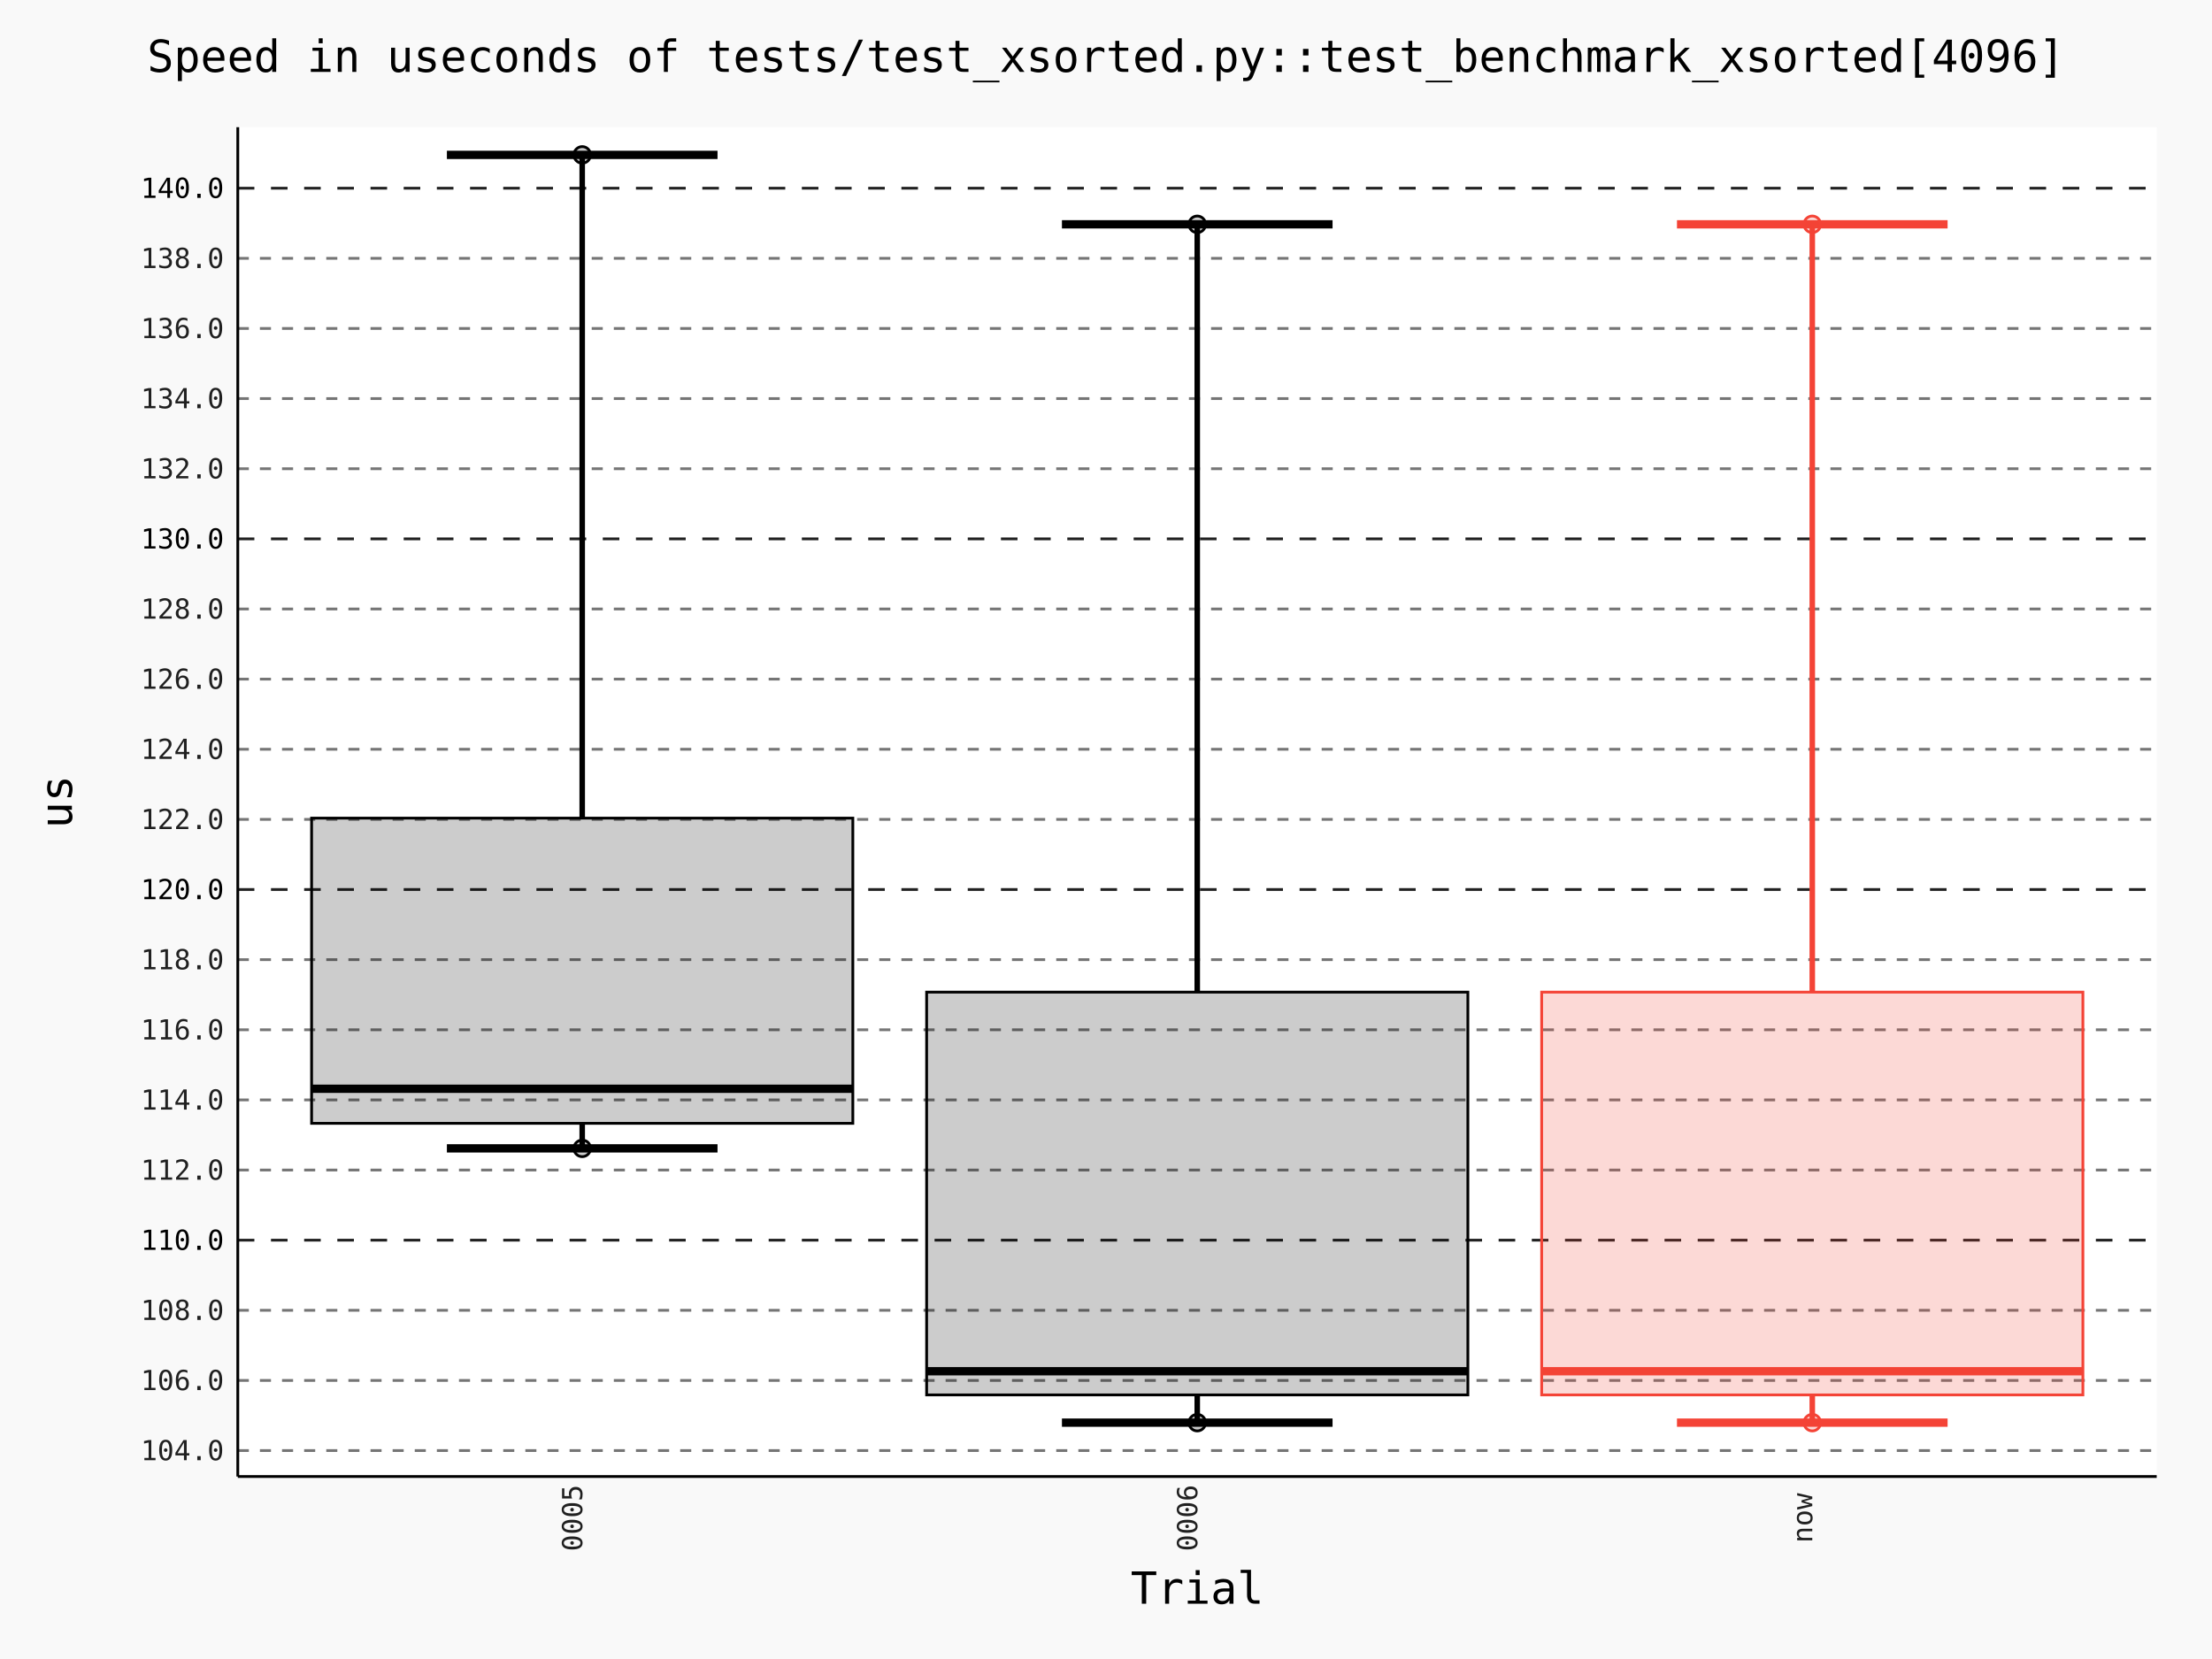
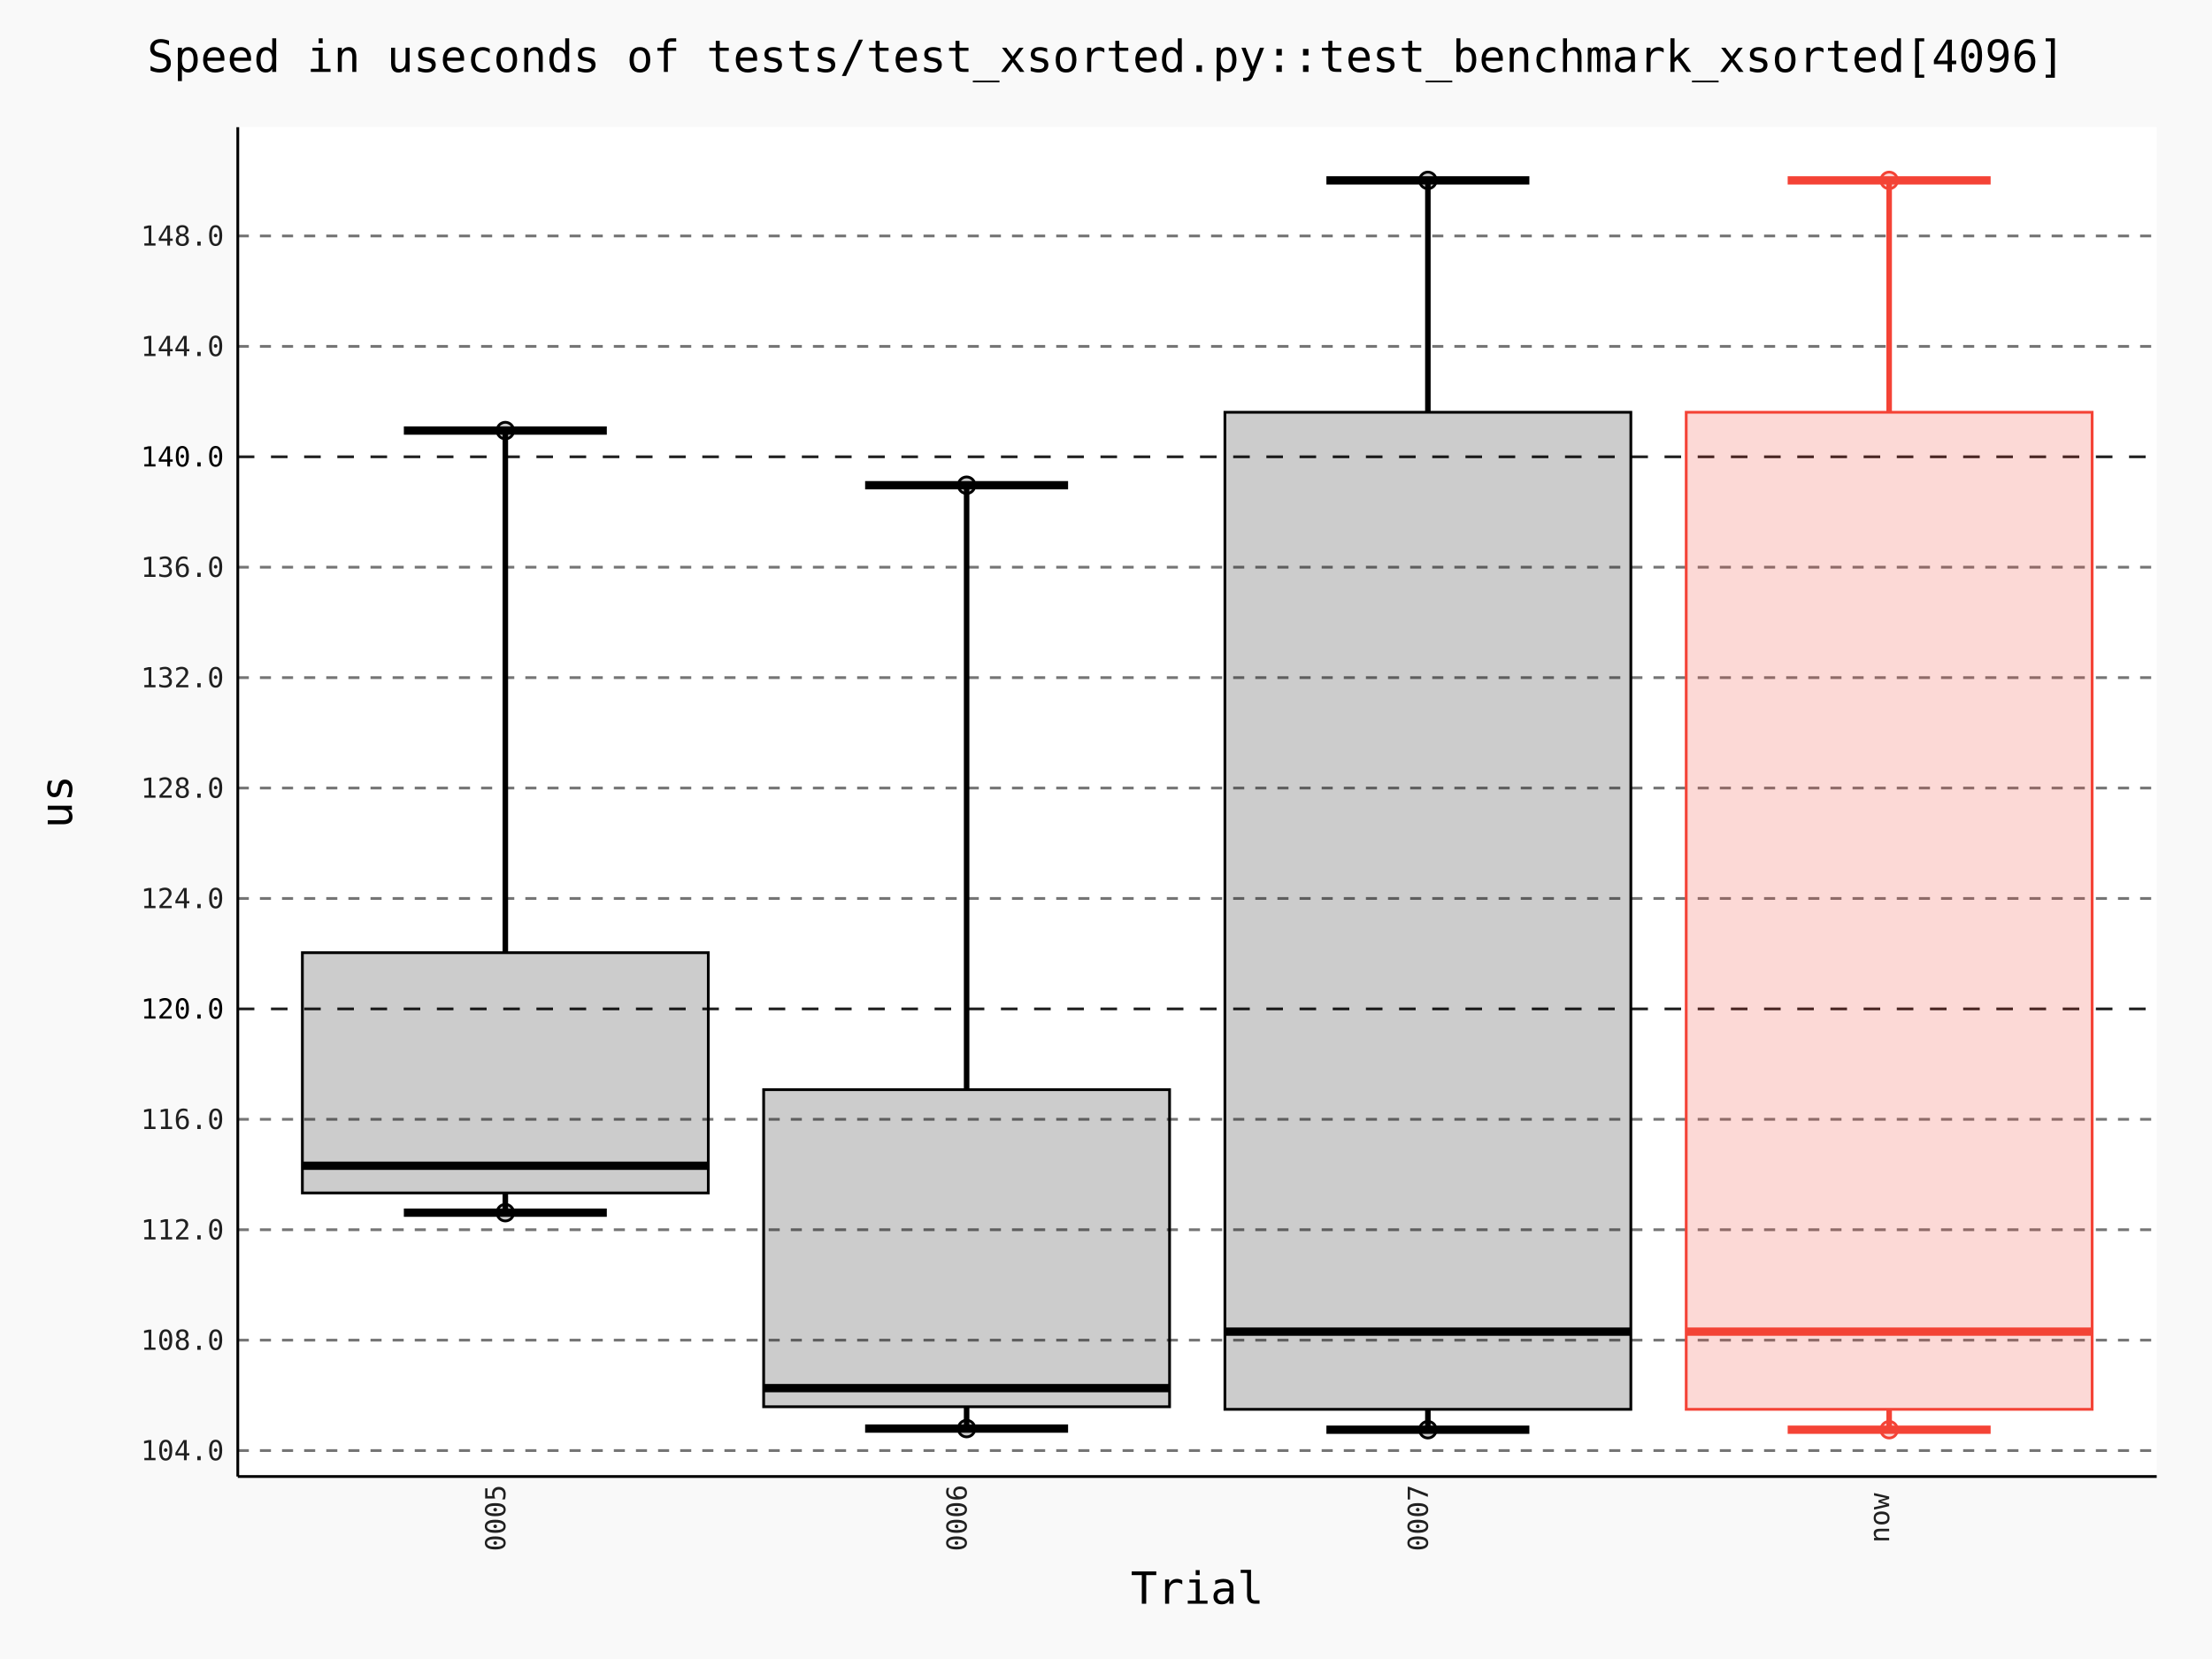
- <svg xmlns="http://www.w3.org/2000/svg" class="pygal-chart" id="chart-51026c33-e1e2-4247-ab74-67c069adb533" viewBox="0 0 800 600">
+ <svg xmlns="http://www.w3.org/2000/svg" class="pygal-chart" id="chart-fa3e9694-0dad-4eab-bc7a-692cc79b69e9" viewBox="0 0 800 600">
  <defs>
-     <style type="text/css">#chart-51026c33-e1e2-4247-ab74-67c069adb533{-webkit-user-select:none;-webkit-font-smoothing:antialiased;font-family:Consolas,"Deja Vu Sans Mono","Bitstream Vera Sans Mono","Courier New",monospace}#chart-51026c33-e1e2-4247-ab74-67c069adb533 .title{font-family:Consolas,"Deja Vu Sans Mono","Bitstream Vera Sans Mono","Courier New",monospace;font-size:16px}#chart-51026c33-e1e2-4247-ab74-67c069adb533 .legends .legend text{font-family:Consolas,"Deja Vu Sans Mono","Bitstream Vera Sans Mono","Courier New",monospace;font-size:14px}#chart-51026c33-e1e2-4247-ab74-67c069adb533 .axis text{font-family:Consolas,"Deja Vu Sans Mono","Bitstream Vera Sans Mono","Courier New",monospace;font-size:10px}#chart-51026c33-e1e2-4247-ab74-67c069adb533 .axis text.major{font-family:Consolas,"Deja Vu Sans Mono","Bitstream Vera Sans Mono","Courier New",monospace;font-size:10px}#chart-51026c33-e1e2-4247-ab74-67c069adb533 .series text{font-family:Consolas,"Deja Vu Sans Mono","Bitstream Vera Sans Mono","Courier New",monospace;font-size:8px}#chart-51026c33-e1e2-4247-ab74-67c069adb533 .tooltip{font-family:Consolas,"Deja Vu Sans Mono","Bitstream Vera Sans Mono","Courier New",monospace;font-size:14px}#chart-51026c33-e1e2-4247-ab74-67c069adb533 text.no_data{font-family:Consolas,"Deja Vu Sans Mono","Bitstream Vera Sans Mono","Courier New",monospace;font-size:64px}
- #chart-51026c33-e1e2-4247-ab74-67c069adb533{background-color:rgba(249,249,249,1)}#chart-51026c33-e1e2-4247-ab74-67c069adb533 path,#chart-51026c33-e1e2-4247-ab74-67c069adb533 line,#chart-51026c33-e1e2-4247-ab74-67c069adb533 rect,#chart-51026c33-e1e2-4247-ab74-67c069adb533 circle{-webkit-transition:150ms;-moz-transition:150ms;transition:150ms}#chart-51026c33-e1e2-4247-ab74-67c069adb533 .graph &gt; .background{fill:rgba(249,249,249,1)}#chart-51026c33-e1e2-4247-ab74-67c069adb533 .plot &gt; .background{fill:rgba(255,255,255,1)}#chart-51026c33-e1e2-4247-ab74-67c069adb533 .graph{fill:rgba(0,0,0,.87)}#chart-51026c33-e1e2-4247-ab74-67c069adb533 text.no_data{fill:rgba(0,0,0,1)}#chart-51026c33-e1e2-4247-ab74-67c069adb533 .title{fill:rgba(0,0,0,1)}#chart-51026c33-e1e2-4247-ab74-67c069adb533 .legends .legend text{fill:rgba(0,0,0,.87)}#chart-51026c33-e1e2-4247-ab74-67c069adb533 .legends .legend:hover text{fill:rgba(0,0,0,1)}#chart-51026c33-e1e2-4247-ab74-67c069adb533 .axis .line{stroke:rgba(0,0,0,1)}#chart-51026c33-e1e2-4247-ab74-67c069adb533 .axis .guide.line{stroke:rgba(0,0,0,.54)}#chart-51026c33-e1e2-4247-ab74-67c069adb533 .axis .major.line{stroke:rgba(0,0,0,.87)}#chart-51026c33-e1e2-4247-ab74-67c069adb533 .axis text.major{fill:rgba(0,0,0,1)}#chart-51026c33-e1e2-4247-ab74-67c069adb533 .axis.y .guides:hover .guide.line,#chart-51026c33-e1e2-4247-ab74-67c069adb533 .line-graph .axis.x .guides:hover .guide.line,#chart-51026c33-e1e2-4247-ab74-67c069adb533 .stackedline-graph .axis.x .guides:hover .guide.line,#chart-51026c33-e1e2-4247-ab74-67c069adb533 .xy-graph .axis.x .guides:hover .guide.line{stroke:rgba(0,0,0,1)}#chart-51026c33-e1e2-4247-ab74-67c069adb533 .axis .guides:hover text{fill:rgba(0,0,0,1)}#chart-51026c33-e1e2-4247-ab74-67c069adb533 .reactive{fill-opacity:.7}#chart-51026c33-e1e2-4247-ab74-67c069adb533 .reactive.active,#chart-51026c33-e1e2-4247-ab74-67c069adb533 .active .reactive{fill-opacity:.8;stroke-width:4}#chart-51026c33-e1e2-4247-ab74-67c069adb533 .series text{fill:rgba(0,0,0,1)}#chart-51026c33-e1e2-4247-ab74-67c069adb533 .tooltip rect{fill:rgba(255,255,255,1);stroke:rgba(0,0,0,1);-webkit-transition:opacity 150ms;-moz-transition:opacity 150ms;transition:opacity 150ms}#chart-51026c33-e1e2-4247-ab74-67c069adb533 .tooltip .label{fill:rgba(0,0,0,.87)}#chart-51026c33-e1e2-4247-ab74-67c069adb533 .tooltip .label{fill:rgba(0,0,0,.87)}#chart-51026c33-e1e2-4247-ab74-67c069adb533 .tooltip .legend{font-size:.8em;fill:rgba(0,0,0,.54)}#chart-51026c33-e1e2-4247-ab74-67c069adb533 .tooltip .x_label{font-size:.6em;fill:rgba(0,0,0,1)}#chart-51026c33-e1e2-4247-ab74-67c069adb533 .tooltip .value{font-size:1.5em}#chart-51026c33-e1e2-4247-ab74-67c069adb533 .map-element{fill:rgba(0,0,0,.87);stroke:rgba(0,0,0,.54) !important;opacity:.9;stroke-width:3;-webkit-transition:opacity 150ms;-moz-transition:opacity 150ms;transition:opacity 150ms}#chart-51026c33-e1e2-4247-ab74-67c069adb533 .map-element:hover{opacity:1;stroke-width:10}#chart-51026c33-e1e2-4247-ab74-67c069adb533 .color-0,#chart-51026c33-e1e2-4247-ab74-67c069adb533 .color-0 a:visited{stroke:#000000;fill:#000000}#chart-51026c33-e1e2-4247-ab74-67c069adb533 .color-1,#chart-51026c33-e1e2-4247-ab74-67c069adb533 .color-1 a:visited{stroke:#000000;fill:#000000}#chart-51026c33-e1e2-4247-ab74-67c069adb533 .color-2,#chart-51026c33-e1e2-4247-ab74-67c069adb533 .color-2 a:visited{stroke:#F44336;fill:#F44336}#chart-51026c33-e1e2-4247-ab74-67c069adb533 .text-overlay .color-0 text{fill:white}#chart-51026c33-e1e2-4247-ab74-67c069adb533 .text-overlay .color-1 text{fill:white}#chart-51026c33-e1e2-4247-ab74-67c069adb533 .text-overlay .color-2 text{fill:black}
- #chart-51026c33-e1e2-4247-ab74-67c069adb533 text.no_data{text-anchor:middle}#chart-51026c33-e1e2-4247-ab74-67c069adb533 .guide.line{fill-opacity:0}#chart-51026c33-e1e2-4247-ab74-67c069adb533 .centered{text-anchor:middle}#chart-51026c33-e1e2-4247-ab74-67c069adb533 .title{text-anchor:middle}#chart-51026c33-e1e2-4247-ab74-67c069adb533 .legends .legend text{fill-opacity:1}#chart-51026c33-e1e2-4247-ab74-67c069adb533 .axis.x text{text-anchor:middle}#chart-51026c33-e1e2-4247-ab74-67c069adb533 .axis.x:not(.web) text[transform]{text-anchor:start}#chart-51026c33-e1e2-4247-ab74-67c069adb533 .axis.y text{text-anchor:end}#chart-51026c33-e1e2-4247-ab74-67c069adb533 .axis.y2 text{text-anchor:start}#chart-51026c33-e1e2-4247-ab74-67c069adb533 .axis .guide.line{stroke-dasharray:4,4}#chart-51026c33-e1e2-4247-ab74-67c069adb533 .axis .major.guide.line{stroke-dasharray:6,6}#chart-51026c33-e1e2-4247-ab74-67c069adb533 .horizontal .axis.y .guide.line,#chart-51026c33-e1e2-4247-ab74-67c069adb533 .horizontal .axis.y2 .guide.line,#chart-51026c33-e1e2-4247-ab74-67c069adb533 .vertical .axis.x .guide.line{opacity:0}#chart-51026c33-e1e2-4247-ab74-67c069adb533 .horizontal .axis.always_show .guide.line,#chart-51026c33-e1e2-4247-ab74-67c069adb533 .vertical .axis.always_show .guide.line{opacity:1 !important}#chart-51026c33-e1e2-4247-ab74-67c069adb533 .axis.y .guides:hover .guide.line,#chart-51026c33-e1e2-4247-ab74-67c069adb533 .axis.y2 .guides:hover .guide.line,#chart-51026c33-e1e2-4247-ab74-67c069adb533 .axis.x .guides:hover .guide.line{opacity:1}#chart-51026c33-e1e2-4247-ab74-67c069adb533 .axis .guides:hover text{opacity:1}#chart-51026c33-e1e2-4247-ab74-67c069adb533 .nofill{fill:none}#chart-51026c33-e1e2-4247-ab74-67c069adb533 .subtle-fill{fill-opacity:.2}#chart-51026c33-e1e2-4247-ab74-67c069adb533 .dot{stroke-width:1px;fill-opacity:1}#chart-51026c33-e1e2-4247-ab74-67c069adb533 .dot.active{stroke-width:5px}#chart-51026c33-e1e2-4247-ab74-67c069adb533 .dot.negative{fill:transparent}#chart-51026c33-e1e2-4247-ab74-67c069adb533 text,#chart-51026c33-e1e2-4247-ab74-67c069adb533 tspan{stroke:none !important}#chart-51026c33-e1e2-4247-ab74-67c069adb533 .series text.active{opacity:1}#chart-51026c33-e1e2-4247-ab74-67c069adb533 .tooltip rect{fill-opacity:.95;stroke-width:.5}#chart-51026c33-e1e2-4247-ab74-67c069adb533 .tooltip text{fill-opacity:1}
+     <style type="text/css">#chart-fa3e9694-0dad-4eab-bc7a-692cc79b69e9{-webkit-user-select:none;-webkit-font-smoothing:antialiased;font-family:Consolas,"Deja Vu Sans Mono","Bitstream Vera Sans Mono","Courier New",monospace}#chart-fa3e9694-0dad-4eab-bc7a-692cc79b69e9 .title{font-family:Consolas,"Deja Vu Sans Mono","Bitstream Vera Sans Mono","Courier New",monospace;font-size:16px}#chart-fa3e9694-0dad-4eab-bc7a-692cc79b69e9 .legends .legend text{font-family:Consolas,"Deja Vu Sans Mono","Bitstream Vera Sans Mono","Courier New",monospace;font-size:14px}#chart-fa3e9694-0dad-4eab-bc7a-692cc79b69e9 .axis text{font-family:Consolas,"Deja Vu Sans Mono","Bitstream Vera Sans Mono","Courier New",monospace;font-size:10px}#chart-fa3e9694-0dad-4eab-bc7a-692cc79b69e9 .axis text.major{font-family:Consolas,"Deja Vu Sans Mono","Bitstream Vera Sans Mono","Courier New",monospace;font-size:10px}#chart-fa3e9694-0dad-4eab-bc7a-692cc79b69e9 .series text{font-family:Consolas,"Deja Vu Sans Mono","Bitstream Vera Sans Mono","Courier New",monospace;font-size:8px}#chart-fa3e9694-0dad-4eab-bc7a-692cc79b69e9 .tooltip{font-family:Consolas,"Deja Vu Sans Mono","Bitstream Vera Sans Mono","Courier New",monospace;font-size:14px}#chart-fa3e9694-0dad-4eab-bc7a-692cc79b69e9 text.no_data{font-family:Consolas,"Deja Vu Sans Mono","Bitstream Vera Sans Mono","Courier New",monospace;font-size:64px}
+ #chart-fa3e9694-0dad-4eab-bc7a-692cc79b69e9{background-color:rgba(249,249,249,1)}#chart-fa3e9694-0dad-4eab-bc7a-692cc79b69e9 path,#chart-fa3e9694-0dad-4eab-bc7a-692cc79b69e9 line,#chart-fa3e9694-0dad-4eab-bc7a-692cc79b69e9 rect,#chart-fa3e9694-0dad-4eab-bc7a-692cc79b69e9 circle{-webkit-transition:150ms;-moz-transition:150ms;transition:150ms}#chart-fa3e9694-0dad-4eab-bc7a-692cc79b69e9 .graph &gt; .background{fill:rgba(249,249,249,1)}#chart-fa3e9694-0dad-4eab-bc7a-692cc79b69e9 .plot &gt; .background{fill:rgba(255,255,255,1)}#chart-fa3e9694-0dad-4eab-bc7a-692cc79b69e9 .graph{fill:rgba(0,0,0,.87)}#chart-fa3e9694-0dad-4eab-bc7a-692cc79b69e9 text.no_data{fill:rgba(0,0,0,1)}#chart-fa3e9694-0dad-4eab-bc7a-692cc79b69e9 .title{fill:rgba(0,0,0,1)}#chart-fa3e9694-0dad-4eab-bc7a-692cc79b69e9 .legends .legend text{fill:rgba(0,0,0,.87)}#chart-fa3e9694-0dad-4eab-bc7a-692cc79b69e9 .legends .legend:hover text{fill:rgba(0,0,0,1)}#chart-fa3e9694-0dad-4eab-bc7a-692cc79b69e9 .axis .line{stroke:rgba(0,0,0,1)}#chart-fa3e9694-0dad-4eab-bc7a-692cc79b69e9 .axis .guide.line{stroke:rgba(0,0,0,.54)}#chart-fa3e9694-0dad-4eab-bc7a-692cc79b69e9 .axis .major.line{stroke:rgba(0,0,0,.87)}#chart-fa3e9694-0dad-4eab-bc7a-692cc79b69e9 .axis text.major{fill:rgba(0,0,0,1)}#chart-fa3e9694-0dad-4eab-bc7a-692cc79b69e9 .axis.y .guides:hover .guide.line,#chart-fa3e9694-0dad-4eab-bc7a-692cc79b69e9 .line-graph .axis.x .guides:hover .guide.line,#chart-fa3e9694-0dad-4eab-bc7a-692cc79b69e9 .stackedline-graph .axis.x .guides:hover .guide.line,#chart-fa3e9694-0dad-4eab-bc7a-692cc79b69e9 .xy-graph .axis.x .guides:hover .guide.line{stroke:rgba(0,0,0,1)}#chart-fa3e9694-0dad-4eab-bc7a-692cc79b69e9 .axis .guides:hover text{fill:rgba(0,0,0,1)}#chart-fa3e9694-0dad-4eab-bc7a-692cc79b69e9 .reactive{fill-opacity:.7}#chart-fa3e9694-0dad-4eab-bc7a-692cc79b69e9 .reactive.active,#chart-fa3e9694-0dad-4eab-bc7a-692cc79b69e9 .active .reactive{fill-opacity:.8;stroke-width:4}#chart-fa3e9694-0dad-4eab-bc7a-692cc79b69e9 .series text{fill:rgba(0,0,0,1)}#chart-fa3e9694-0dad-4eab-bc7a-692cc79b69e9 .tooltip rect{fill:rgba(255,255,255,1);stroke:rgba(0,0,0,1);-webkit-transition:opacity 150ms;-moz-transition:opacity 150ms;transition:opacity 150ms}#chart-fa3e9694-0dad-4eab-bc7a-692cc79b69e9 .tooltip .label{fill:rgba(0,0,0,.87)}#chart-fa3e9694-0dad-4eab-bc7a-692cc79b69e9 .tooltip .label{fill:rgba(0,0,0,.87)}#chart-fa3e9694-0dad-4eab-bc7a-692cc79b69e9 .tooltip .legend{font-size:.8em;fill:rgba(0,0,0,.54)}#chart-fa3e9694-0dad-4eab-bc7a-692cc79b69e9 .tooltip .x_label{font-size:.6em;fill:rgba(0,0,0,1)}#chart-fa3e9694-0dad-4eab-bc7a-692cc79b69e9 .tooltip .value{font-size:1.5em}#chart-fa3e9694-0dad-4eab-bc7a-692cc79b69e9 .map-element{fill:rgba(0,0,0,.87);stroke:rgba(0,0,0,.54) !important;opacity:.9;stroke-width:3;-webkit-transition:opacity 150ms;-moz-transition:opacity 150ms;transition:opacity 150ms}#chart-fa3e9694-0dad-4eab-bc7a-692cc79b69e9 .map-element:hover{opacity:1;stroke-width:10}#chart-fa3e9694-0dad-4eab-bc7a-692cc79b69e9 .color-0,#chart-fa3e9694-0dad-4eab-bc7a-692cc79b69e9 .color-0 a:visited{stroke:#000000;fill:#000000}#chart-fa3e9694-0dad-4eab-bc7a-692cc79b69e9 .color-1,#chart-fa3e9694-0dad-4eab-bc7a-692cc79b69e9 .color-1 a:visited{stroke:#000000;fill:#000000}#chart-fa3e9694-0dad-4eab-bc7a-692cc79b69e9 .color-2,#chart-fa3e9694-0dad-4eab-bc7a-692cc79b69e9 .color-2 a:visited{stroke:#000000;fill:#000000}#chart-fa3e9694-0dad-4eab-bc7a-692cc79b69e9 .color-3,#chart-fa3e9694-0dad-4eab-bc7a-692cc79b69e9 .color-3 a:visited{stroke:#F44336;fill:#F44336}#chart-fa3e9694-0dad-4eab-bc7a-692cc79b69e9 .text-overlay .color-0 text{fill:white}#chart-fa3e9694-0dad-4eab-bc7a-692cc79b69e9 .text-overlay .color-1 text{fill:white}#chart-fa3e9694-0dad-4eab-bc7a-692cc79b69e9 .text-overlay .color-2 text{fill:white}#chart-fa3e9694-0dad-4eab-bc7a-692cc79b69e9 .text-overlay .color-3 text{fill:black}
+ #chart-fa3e9694-0dad-4eab-bc7a-692cc79b69e9 text.no_data{text-anchor:middle}#chart-fa3e9694-0dad-4eab-bc7a-692cc79b69e9 .guide.line{fill-opacity:0}#chart-fa3e9694-0dad-4eab-bc7a-692cc79b69e9 .centered{text-anchor:middle}#chart-fa3e9694-0dad-4eab-bc7a-692cc79b69e9 .title{text-anchor:middle}#chart-fa3e9694-0dad-4eab-bc7a-692cc79b69e9 .legends .legend text{fill-opacity:1}#chart-fa3e9694-0dad-4eab-bc7a-692cc79b69e9 .axis.x text{text-anchor:middle}#chart-fa3e9694-0dad-4eab-bc7a-692cc79b69e9 .axis.x:not(.web) text[transform]{text-anchor:start}#chart-fa3e9694-0dad-4eab-bc7a-692cc79b69e9 .axis.y text{text-anchor:end}#chart-fa3e9694-0dad-4eab-bc7a-692cc79b69e9 .axis.y2 text{text-anchor:start}#chart-fa3e9694-0dad-4eab-bc7a-692cc79b69e9 .axis .guide.line{stroke-dasharray:4,4}#chart-fa3e9694-0dad-4eab-bc7a-692cc79b69e9 .axis .major.guide.line{stroke-dasharray:6,6}#chart-fa3e9694-0dad-4eab-bc7a-692cc79b69e9 .horizontal .axis.y .guide.line,#chart-fa3e9694-0dad-4eab-bc7a-692cc79b69e9 .horizontal .axis.y2 .guide.line,#chart-fa3e9694-0dad-4eab-bc7a-692cc79b69e9 .vertical .axis.x .guide.line{opacity:0}#chart-fa3e9694-0dad-4eab-bc7a-692cc79b69e9 .horizontal .axis.always_show .guide.line,#chart-fa3e9694-0dad-4eab-bc7a-692cc79b69e9 .vertical .axis.always_show .guide.line{opacity:1 !important}#chart-fa3e9694-0dad-4eab-bc7a-692cc79b69e9 .axis.y .guides:hover .guide.line,#chart-fa3e9694-0dad-4eab-bc7a-692cc79b69e9 .axis.y2 .guides:hover .guide.line,#chart-fa3e9694-0dad-4eab-bc7a-692cc79b69e9 .axis.x .guides:hover .guide.line{opacity:1}#chart-fa3e9694-0dad-4eab-bc7a-692cc79b69e9 .axis .guides:hover text{opacity:1}#chart-fa3e9694-0dad-4eab-bc7a-692cc79b69e9 .nofill{fill:none}#chart-fa3e9694-0dad-4eab-bc7a-692cc79b69e9 .subtle-fill{fill-opacity:.2}#chart-fa3e9694-0dad-4eab-bc7a-692cc79b69e9 .dot{stroke-width:1px;fill-opacity:1}#chart-fa3e9694-0dad-4eab-bc7a-692cc79b69e9 .dot.active{stroke-width:5px}#chart-fa3e9694-0dad-4eab-bc7a-692cc79b69e9 .dot.negative{fill:transparent}#chart-fa3e9694-0dad-4eab-bc7a-692cc79b69e9 text,#chart-fa3e9694-0dad-4eab-bc7a-692cc79b69e9 tspan{stroke:none !important}#chart-fa3e9694-0dad-4eab-bc7a-692cc79b69e9 .series text.active{opacity:1}#chart-fa3e9694-0dad-4eab-bc7a-692cc79b69e9 .tooltip rect{fill-opacity:.95;stroke-width:.5}#chart-fa3e9694-0dad-4eab-bc7a-692cc79b69e9 .tooltip text{fill-opacity:1}
.axis.x text{text-anchor:middle !important}.tooltip .value{font-size:1em !important}</style>
  </defs>
  <g class="graph plot-graph vertical">
    <rect class="background" height="600" width="800" x="0" y="0" />
    <g class="plot" transform="translate(86, 46)">
      <rect class="background" height="488" width="694.0" x="0" y="0" />
      <g class="axis y">
        <path class="line" d="M0 488 h694" />
        <g class="guides">
          <path class="guide line" d="M0 478.615 h694" />
          <text class="" x="-5" y="482.115">104.0</text>
        </g>
        <g class="guides">
-           <path class="guide line" d="M0 453.252 h694" />
-           <text class="" x="-5" y="456.752">106.0</text>
+           <path class="guide line" d="M0 438.681 h694" />
+           <text class="" x="-5" y="442.181">108.0</text>
        </g>
        <g class="guides">
-           <path class="guide line" d="M0 427.888 h694" />
-           <text class="" x="-5" y="431.388">108.0</text>
+           <path class="guide line" d="M0 398.746 h694" />
+           <text class="" x="-5" y="402.246">112.0</text>
        </g>
        <g class="guides">
-           <path class="major guide line" d="M0 402.524 h694" />
-           <text class="major" x="-5" y="406.024">110.0</text>
+           <path class="guide line" d="M0 358.812 h694" />
+           <text class="" x="-5" y="362.312">116.0</text>
        </g>
        <g class="guides">
-           <path class="guide line" d="M0 377.16 h694" />
-           <text class="" x="-5" y="380.66">112.0</text>
+           <path class="major guide line" d="M0 318.877 h694" />
+           <text class="major" x="-5" y="322.377">120.0</text>
        </g>
        <g class="guides">
-           <path class="guide line" d="M0 351.796 h694" />
-           <text class="" x="-5" y="355.296">114.0</text>
+           <path class="guide line" d="M0 278.943 h694" />
+           <text class="" x="-5" y="282.443">124.0</text>
        </g>
        <g class="guides">
-           <path class="guide line" d="M0 326.432 h694" />
-           <text class="" x="-5" y="329.932">116.0</text>
+           <path class="guide line" d="M0 239.008 h694" />
+           <text class="" x="-5" y="242.508">128.0</text>
        </g>
        <g class="guides">
-           <path class="guide line" d="M0 301.069 h694" />
-           <text class="" x="-5" y="304.569">118.0</text>
+           <path class="guide line" d="M0 199.074 h694" />
+           <text class="" x="-5" y="202.574">132.0</text>
        </g>
        <g class="guides">
-           <path class="major guide line" d="M0 275.705 h694" />
-           <text class="major" x="-5" y="279.205">120.0</text>
+           <path class="guide line" d="M0 159.139 h694" />
+           <text class="" x="-5" y="162.639">136.0</text>
        </g>
        <g class="guides">
-           <path class="guide line" d="M0 250.341 h694" />
-           <text class="" x="-5" y="253.841">122.0</text>
+           <path class="major guide line" d="M0 119.205 h694" />
+           <text class="major" x="-5" y="122.705">140.0</text>
        </g>
        <g class="guides">
-           <path class="guide line" d="M0 224.977 h694" />
-           <text class="" x="-5" y="228.477">124.0</text>
+           <path class="guide line" d="M0 79.27 h694" />
+           <text class="" x="-5" y="82.77">144.0</text>
        </g>
        <g class="guides">
-           <path class="guide line" d="M0 199.613 h694" />
-           <text class="" x="-5" y="203.113">126.0</text>
-         </g>
-         <g class="guides">
-           <path class="guide line" d="M0 174.249 h694" />
-           <text class="" x="-5" y="177.749">128.0</text>
-         </g>
-         <g class="guides">
-           <path class="major guide line" d="M0 148.886 h694" />
-           <text class="major" x="-5" y="152.386">130.0</text>
-         </g>
-         <g class="guides">
-           <path class="guide line" d="M0 123.522 h694" />
-           <text class="" x="-5" y="127.022">132.0</text>
-         </g>
-         <g class="guides">
-           <path class="guide line" d="M0 98.158 h694" />
-           <text class="" x="-5" y="101.658">134.0</text>
-         </g>
-         <g class="guides">
-           <path class="guide line" d="M0 72.794 h694" />
-           <text class="" x="-5" y="76.294">136.0</text>
-         </g>
-         <g class="guides">
-           <path class="guide line" d="M0 47.43 h694" />
-           <text class="" x="-5" y="50.93">138.0</text>
-         </g>
-         <g class="guides">
-           <path class="major guide line" d="M0 22.067 h694" />
-           <text class="major" x="-5" y="25.567">140.0</text>
+           <path class="guide line" d="M0 39.336 h694" />
+           <text class="" x="-5" y="42.836">148.0</text>
        </g>
      </g>
      <g class="axis x">
        <path class="line" d="M0 0 v488" />
        <g class="guides">
-           <path class="guide line" d="M124.564 0 v488" />
-           <text class="" transform="rotate(-90 124.5641 503)" x="124.564" y="503.0">0005</text>
+           <path class="guide line" d="M96.76 0 v488" />
+           <text class="" transform="rotate(-90 96.75961 503)" x="96.76" y="503.0">0005</text>
        </g>
        <g class="guides">
-           <path class="guide line" d="M347 0 v488" />
-           <text class="" transform="rotate(-90 347 503)" x="347.0" y="503.0">0006</text>
+           <path class="guide line" d="M263.587 0 v488" />
+           <text class="" transform="rotate(-90 263.5865 503)" x="263.587" y="503.0">0006</text>
        </g>
        <g class="guides">
-           <path class="guide line" d="M569.436 0 v488" />
-           <text class="" transform="rotate(-90 569.4359 503)" x="569.436" y="503.0">now</text>
+           <path class="guide line" d="M430.413 0 v488" />
+           <text class="" transform="rotate(-90 430.4135 503)" x="430.413" y="503.0">0007</text>
+         </g>
+         <g class="guides">
+           <path class="guide line" d="M597.24 0 v488" />
+           <text class="" transform="rotate(-90 597.2404 503)" x="597.24" y="503.0">now</text>
        </g>
      </g>
      <g class="series serie-0 color-0">
        <g class="boxes">
          <g class="box">
-             <path class="reactive tooltip-trigger" d="M75.628 369.323 L173.5 369.323" stroke-width="3" />
-             <path class="reactive tooltip-trigger" d="M26.692 347.763 L222.436 347.763" stroke-width="3" />
-             <path class="reactive tooltip-trigger" d="M75.628 10.019 L173.5 10.019" stroke-width="3" />
-             <path class="reactive tooltip-trigger" d="M124.564 369.323 L124.564 360.268" stroke-width="2" />
-             <path class="reactive tooltip-trigger" d="M124.564 10.019 L124.564 249.888" stroke-width="2" />
-             <rect class="subtle-fill reactive tooltip-trigger" height="110.38" width="195.744" x="26.692" y="249.888" />
-             <circle class="subtle-fill reactive tooltip-trigger" cx="124.564" cy="369.323" r="3" />
-             <circle class="subtle-fill reactive tooltip-trigger" cx="124.564" cy="10.019" r="3" />
+             <path class="reactive tooltip-trigger" d="M60.058 392.576 L133.462 392.576" stroke-width="3" />
+             <path class="reactive tooltip-trigger" d="M23.356 375.604 L170.163 375.604" stroke-width="3" />
+             <path class="reactive tooltip-trigger" d="M60.058 109.72 L133.462 109.72" stroke-width="3" />
+             <path class="reactive tooltip-trigger" d="M96.76 392.576 L96.76 385.448" stroke-width="2" />
+             <path class="reactive tooltip-trigger" d="M96.76 109.72 L96.76 298.553" stroke-width="2" />
+             <rect class="subtle-fill reactive tooltip-trigger" height="86.895" width="146.808" x="23.356" y="298.553" />
+             <circle class="subtle-fill reactive tooltip-trigger" cx="96.76" cy="392.576" r="3" />
+             <circle class="subtle-fill reactive tooltip-trigger" cx="96.76" cy="109.72" r="3" />
          </g>
        </g>
      </g>
      <g class="series serie-1 color-1">
        <g class="boxes">
          <g class="box">
-             <path class="reactive tooltip-trigger" d="M298.064 468.521 L395.936 468.521" stroke-width="3" />
-             <path class="reactive tooltip-trigger" d="M249.128 449.929 L444.872 449.929" stroke-width="3" />
-             <path class="reactive tooltip-trigger" d="M298.064 35.129 L395.936 35.129" stroke-width="3" />
-             <path class="reactive tooltip-trigger" d="M347 468.521 L347 458.486" stroke-width="2" />
-             <path class="reactive tooltip-trigger" d="M347 35.129 L347 312.815" stroke-width="2" />
-             <rect class="subtle-fill reactive tooltip-trigger" height="145.671" width="195.744" x="249.128" y="312.815" />
-             <circle class="subtle-fill reactive tooltip-trigger" cx="347.0" cy="468.521" r="3" />
-             <circle class="subtle-fill reactive tooltip-trigger" cx="347.0" cy="35.129" r="3" />
+             <path class="reactive tooltip-trigger" d="M226.885 470.668 L300.288 470.668" stroke-width="3" />
+             <path class="reactive tooltip-trigger" d="M190.183 456.032 L336.99 456.032" stroke-width="3" />
+             <path class="reactive tooltip-trigger" d="M226.885 129.488 L300.288 129.488" stroke-width="3" />
+             <path class="reactive tooltip-trigger" d="M263.587 470.668 L263.587 462.769" stroke-width="2" />
+             <path class="reactive tooltip-trigger" d="M263.587 129.488 L263.587 348.092" stroke-width="2" />
+             <rect class="subtle-fill reactive tooltip-trigger" height="114.677" width="146.808" x="190.183" y="348.092" />
+             <circle class="subtle-fill reactive tooltip-trigger" cx="263.587" cy="470.668" r="3" />
+             <circle class="subtle-fill reactive tooltip-trigger" cx="263.587" cy="129.488" r="3" />
          </g>
        </g>
      </g>
      <g class="series serie-2 color-2">
        <g class="boxes">
          <g class="box">
-             <path class="reactive tooltip-trigger" d="M520.5 468.521 L618.372 468.521" stroke-width="3" />
-             <path class="reactive tooltip-trigger" d="M471.564 449.929 L667.308 449.929" stroke-width="3" />
-             <path class="reactive tooltip-trigger" d="M520.5 35.129 L618.372 35.129" stroke-width="3" />
-             <path class="reactive tooltip-trigger" d="M569.436 468.521 L569.436 458.486" stroke-width="2" />
-             <path class="reactive tooltip-trigger" d="M569.436 35.129 L569.436 312.815" stroke-width="2" />
-             <rect class="subtle-fill reactive tooltip-trigger" height="145.671" width="195.744" x="471.564" y="312.815" />
-             <circle class="subtle-fill reactive tooltip-trigger" cx="569.436" cy="468.521" r="3" />
-             <circle class="subtle-fill reactive tooltip-trigger" cx="569.436" cy="35.129" r="3" />
+             <path class="reactive tooltip-trigger" d="M393.712 471.078 L467.115 471.078" stroke-width="3" />
+             <path class="reactive tooltip-trigger" d="M357.01 435.606 L503.817 435.606" stroke-width="3" />
+             <path class="reactive tooltip-trigger" d="M393.712 19.238 L467.115 19.238" stroke-width="3" />
+             <path class="reactive tooltip-trigger" d="M430.413 471.078 L430.413 463.702" stroke-width="2" />
+             <path class="reactive tooltip-trigger" d="M430.413 19.238 L430.413 103.101" stroke-width="2" />
+             <rect class="subtle-fill reactive tooltip-trigger" height="360.601" width="146.808" x="357.01" y="103.101" />
+             <circle class="subtle-fill reactive tooltip-trigger" cx="430.413" cy="471.078" r="3" />
+             <circle class="subtle-fill reactive tooltip-trigger" cx="430.413" cy="19.238" r="3" />
+           </g>
+         </g>
+       </g>
+       <g class="series serie-3 color-3">
+         <g class="boxes">
+           <g class="box">
+             <path class="reactive tooltip-trigger" d="M560.538 471.078 L633.942 471.078" stroke-width="3" />
+             <path class="reactive tooltip-trigger" d="M523.837 435.606 L670.644 435.606" stroke-width="3" />
+             <path class="reactive tooltip-trigger" d="M560.538 19.238 L633.942 19.238" stroke-width="3" />
+             <path class="reactive tooltip-trigger" d="M597.24 471.078 L597.24 463.702" stroke-width="2" />
+             <path class="reactive tooltip-trigger" d="M597.24 19.238 L597.24 103.101" stroke-width="2" />
+             <rect class="subtle-fill reactive tooltip-trigger" height="360.601" width="146.808" x="523.837" y="103.101" />
+             <circle class="subtle-fill reactive tooltip-trigger" cx="597.24" cy="471.078" r="3" />
+             <circle class="subtle-fill reactive tooltip-trigger" cx="597.24" cy="19.238" r="3" />
          </g>
        </g>
      </g>
    </g>
    <g class="titles">
      <text class="title plot_title" x="400.0" y="26">Speed in useconds of tests/test_xsorted.py::test_benchmark_xsorted[4096]</text>
      <text class="title" x="433.0" y="580">Trial</text>
      <text class="title" transform="rotate(-90 0 290)" x="0" y="316.0">us</text>
    </g>
    <g class="plot overlay" transform="translate(86, 46)">
      <g class="series serie-0 color-0" />
      <g class="series serie-1 color-1" />
      <g class="series serie-2 color-2" />
+       <g class="series serie-3 color-3" />
    </g>
    <g class="plot text-overlay" transform="translate(86, 46)">
      <g class="series serie-0 color-0" />
      <g class="series serie-1 color-1" />
      <g class="series serie-2 color-2" />
+       <g class="series serie-3 color-3" />
    </g>
    <g class="plot tooltip-overlay" transform="translate(86, 46)">
      <g class="tooltip" style="opacity: 0" transform="translate(0 0)">
        <rect class="tooltip-box" height="0" rx="0" ry="0" width="0" />
        <g class="text" />
      </g>
    </g>
  </g>
</svg>
